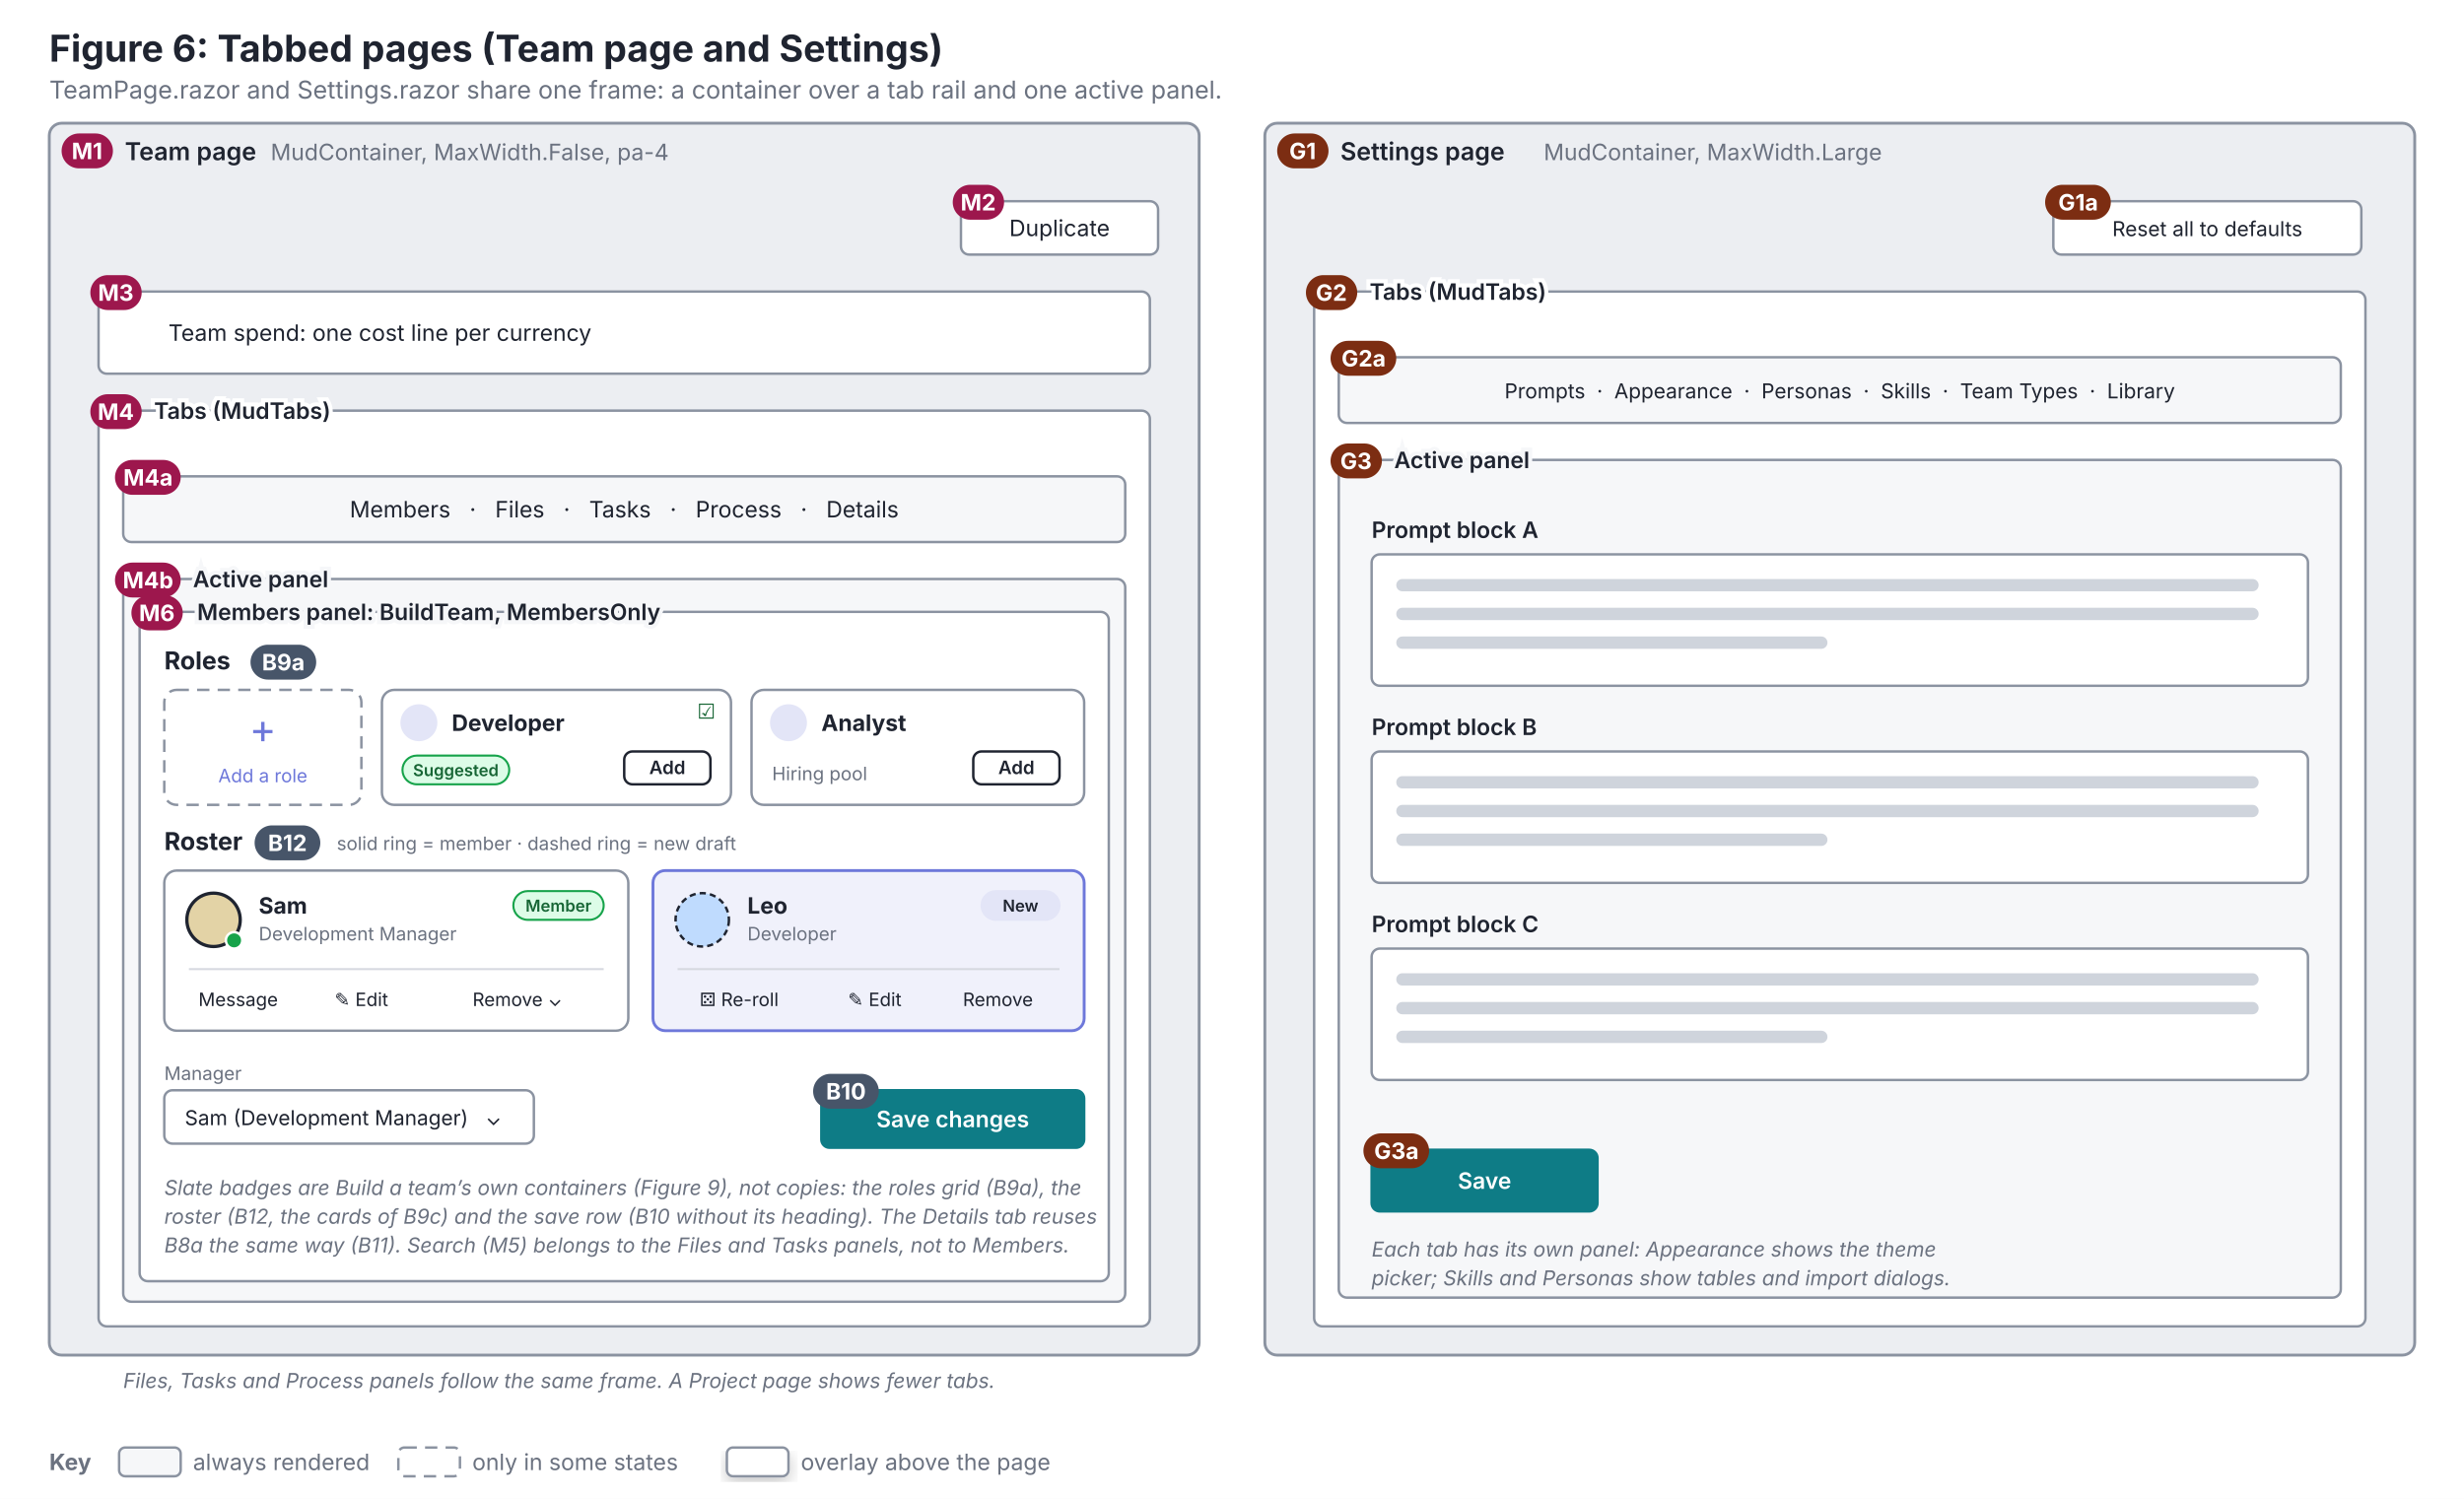
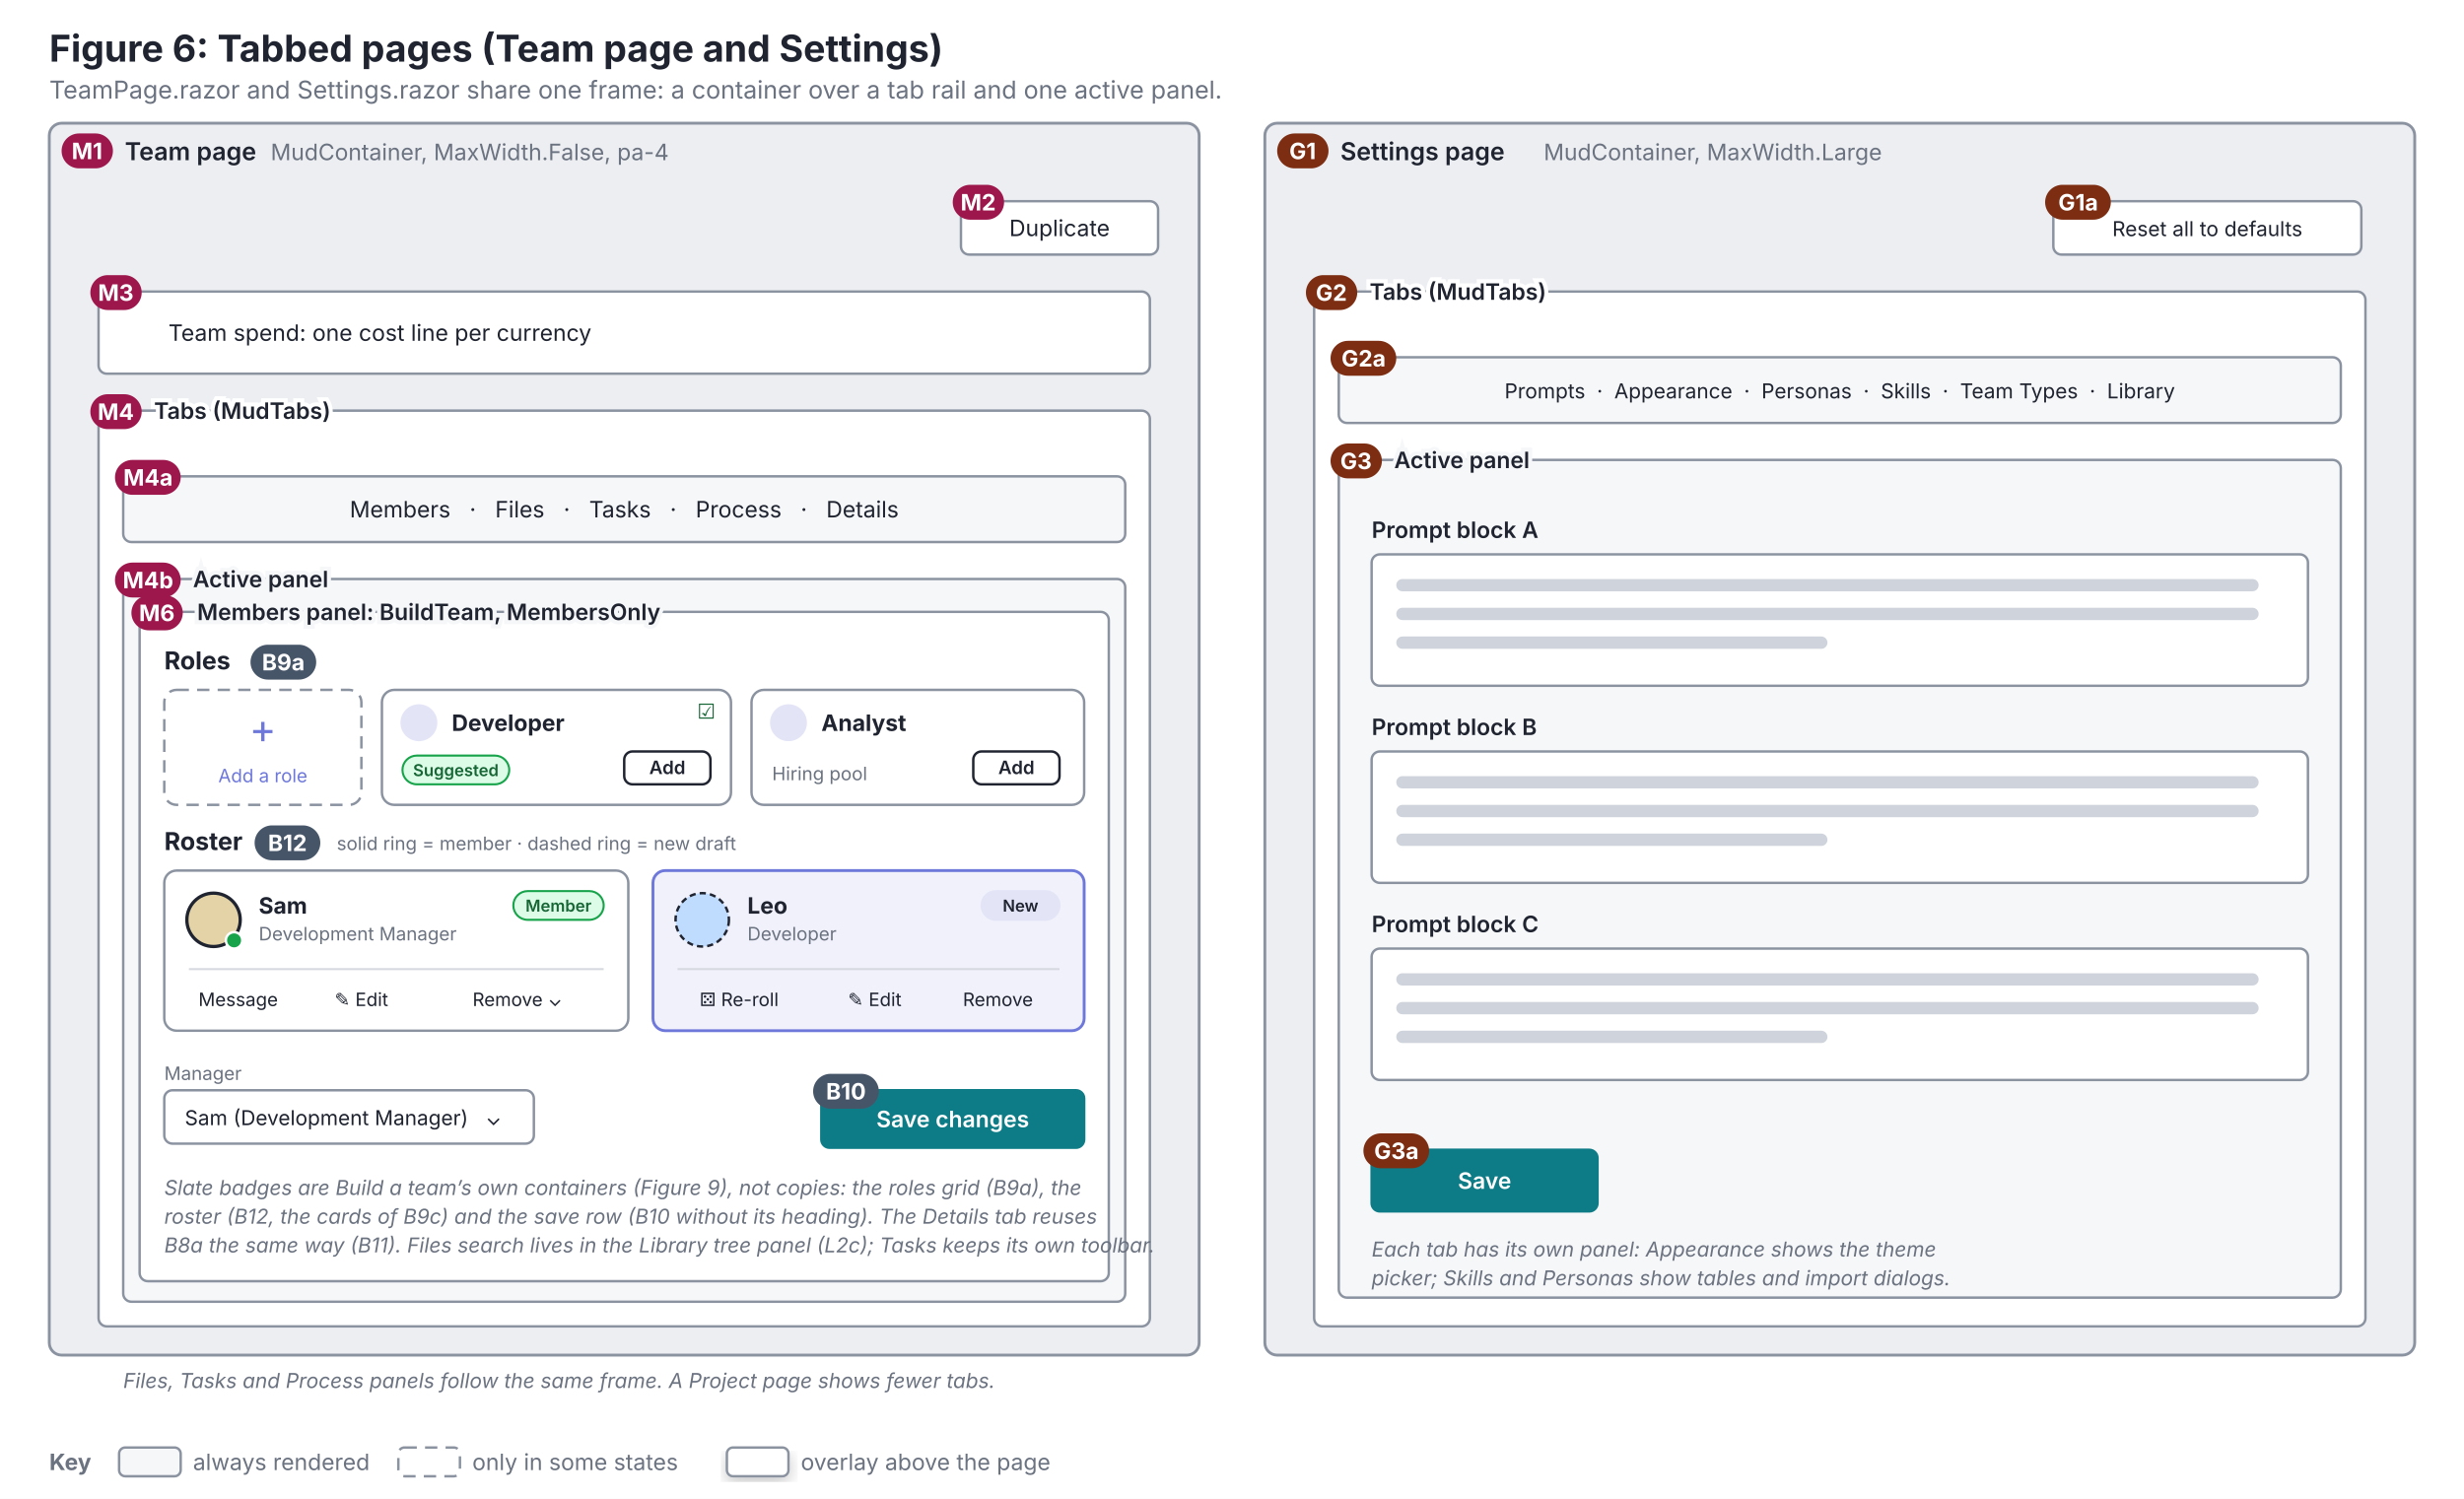
<svg xmlns="http://www.w3.org/2000/svg" viewBox="0 0 1200 730" width="1200" height="730" font-family="Inter, 'Segoe UI', Helvetica, Arial, sans-serif" xml:space="preserve" style="white-space: pre" role="img" aria-label="Figure 6: Tabbed pages (Team page and Settings)">
  <defs>
    <filter id="sh" x="-10%" y="-10%" width="125%" height="130%">
      <feDropShadow dx="0" dy="3" stdDeviation="4" flood-color="#000" flood-opacity="0.22" />
    </filter>
    <marker id="ar" viewBox="0 0 10 10" refX="9" refY="5" markerWidth="7" markerHeight="7" orient="auto-start-reverse">
      <path d="M0 0 L10 5 L0 10 z" fill="#6b7280" />
    </marker>
  </defs>
  <rect width="1200" height="730" fill="#ffffff" />
  <text x="24" y="30" font-size="18" font-weight="700" fill="#1f2430" text-anchor="start">Figure 6: Tabbed pages (Team page and Settings)</text>
  <text x="24" y="48" font-size="12" font-weight="400" fill="#6b7280" text-anchor="start">TeamPage.razor and Settings.razor share one frame: a container over a tab rail and one active panel.</text>
  <rect x="24" y="60" width="560" height="600" rx="6" fill="#eceef2" stroke="#8b93a1" stroke-width="1.4" />
  <rect x="30" y="65" width="25" height="17" rx="8.5" fill="#9d174d" />
  <text x="42.4" y="77.5" font-size="11" font-weight="700" fill="#fff" text-anchor="middle">M1</text>
  <text x="60.8" y="78" font-size="12" font-weight="600" fill="#1f2430" text-anchor="start">Team page</text>
  <text x="131.8" y="78" font-size="11" font-weight="400" fill="#6b7280" text-anchor="start">MudContainer, MaxWidth.False, pa-4</text>
  <rect x="468" y="98" width="96" height="26" rx="4" fill="#ffffff" stroke="#8b93a1" stroke-width="1.2" />
  <text x="516.0" y="115.0" font-size="11" font-weight="400" fill="#1f2430" text-anchor="middle">Duplicate</text>
  <rect x="464" y="90" width="25" height="17" rx="8.5" fill="#9d174d" />
  <text x="476.4" y="102.5" font-size="11" font-weight="700" fill="#fff" text-anchor="middle">M2</text>
  <rect x="48" y="142" width="512" height="40" rx="4" fill="#ffffff" stroke="#8b93a1" stroke-width="1.2" />
  <text x="82" y="166.0" font-size="11" font-weight="400" fill="#1f2430" text-anchor="start">Team spend: one cost line per currency</text>
  <rect x="44" y="134" width="25" height="17" rx="8.5" fill="#9d174d" />
  <text x="56.4" y="146.5" font-size="11" font-weight="700" fill="#fff" text-anchor="middle">M3</text>
  <rect x="48" y="200" width="512" height="446" rx="4" fill="#ffffff" stroke="#8b93a1" stroke-width="1.2" />
  <rect x="44" y="192" width="25" height="17" rx="8.5" fill="#9d174d" />
  <text x="56.4" y="204.5" font-size="11" font-weight="700" fill="#fff" text-anchor="middle">M4</text>
  <text x="75" y="204" font-size="11" font-weight="600" fill="#1f2430" stroke="#ffffff" stroke-width="4" paint-order="stroke">Tabs (MudTabs)</text>
  <rect x="60" y="232" width="488" height="32" rx="4" fill="#f6f7f9" stroke="#8b93a1" stroke-width="1.2" />
  <text x="304.0" y="252.0" font-size="11" font-weight="400" fill="#1f2430" text-anchor="middle">Members   ·   Files   ·   Tasks   ·   Process   ·   Details</text>
  <rect x="56" y="224" width="32" height="17" rx="8.5" fill="#9d174d" />
  <text x="72.1" y="236.5" font-size="11" font-weight="700" fill="#fff" text-anchor="middle">M4a</text>
  <rect x="60" y="282" width="488" height="352" rx="4" fill="#f6f7f9" stroke="#8b93a1" stroke-width="1.2" />
  <rect x="56" y="274" width="32" height="17" rx="8.5" fill="#9d174d" />
  <text x="72.1" y="286.5" font-size="11" font-weight="700" fill="#fff" text-anchor="middle">M4b</text>
  <text x="94" y="286" font-size="11" font-weight="600" fill="#1f2430" stroke="#f6f7f9" stroke-width="4" paint-order="stroke">Active panel</text>
  <rect x="68" y="298" width="472" height="326" rx="4" fill="#ffffff" stroke="#8b93a1" stroke-width="1.2" />
  <rect x="64" y="290" width="25" height="17" rx="8.5" fill="#9d174d" />
  <text x="76.4" y="302.5" font-size="11" font-weight="700" fill="#fff" text-anchor="middle">M6</text>
  <text x="96" y="302" font-size="11" font-weight="600" fill="#1f2430" stroke="#f6f7f9" stroke-width="4" paint-order="stroke">Members panel: BuildTeam, MembersOnly</text>
  <text x="80" y="326" font-size="12" font-weight="700" fill="#1f2430" text-anchor="start">Roles</text>
  <rect x="122" y="314" width="32" height="17" rx="8.5" fill="#475569" />
  <text x="138" y="326.5" font-size="11" font-weight="700" fill="#fff" text-anchor="middle">B9a</text>
  <rect x="80" y="336" width="96" height="56" rx="6" fill="#ffffff" stroke="#8b93a1" stroke-width="1.2" stroke-dasharray="6 4" />
  <text x="128" y="362" font-size="20" font-weight="400" fill="#6e78da" text-anchor="middle">+</text>
  <text x="128" y="381" font-size="9" font-weight="400" fill="#6e78da" text-anchor="middle">Add a role</text>
  <rect x="186" y="336" width="170" height="56" rx="6" fill="#ffffff" stroke="#8b93a1" stroke-width="1.2" />
  <circle cx="204" cy="352" r="9" fill="#e3e5f7" />
  <text x="220" y="356" font-size="11" font-weight="700" fill="#1f2430" text-anchor="start">Developer</text>
  <rect x="196" y="368" width="52" height="14" rx="7" fill="#dcfce7" stroke="#16a34a" stroke-width="1" />
  <text x="222" y="378" font-size="8" font-weight="600" fill="#166534" text-anchor="middle">Suggested</text>
  <rect x="304" y="366" width="42" height="16" rx="4" fill="#ffffff" stroke="#1f2430" stroke-width="1.2" />
  <text x="325" y="377" font-size="9" font-weight="600" fill="#1f2430" text-anchor="middle">Add</text>
  <text x="344" y="350" font-size="10" font-weight="400" fill="#166534" text-anchor="middle">☑</text>
  <rect x="366" y="336" width="162" height="56" rx="6" fill="#ffffff" stroke="#8b93a1" stroke-width="1.2" />
  <circle cx="384" cy="352" r="9" fill="#e3e5f7" />
  <text x="400" y="356" font-size="11" font-weight="700" fill="#1f2430" text-anchor="start">Analyst</text>
  <text x="376" y="380" font-size="9" font-weight="400" fill="#6b7280" text-anchor="start">Hiring pool</text>
  <rect x="474" y="366" width="42" height="16" rx="4" fill="#ffffff" stroke="#1f2430" stroke-width="1.2" />
  <text x="495" y="377" font-size="9" font-weight="600" fill="#1f2430" text-anchor="middle">Add</text>
  <text x="80" y="414" font-size="12" font-weight="700" fill="#1f2430" text-anchor="start">Roster</text>
  <rect x="124" y="402" width="32" height="17" rx="8.5" fill="#475569" />
  <text x="140" y="414.5" font-size="11" font-weight="700" fill="#fff" text-anchor="middle">B12</text>
  <text x="164" y="414" font-size="9" font-weight="400" fill="#6b7280" text-anchor="start">solid ring = member · dashed ring = new draft</text>
  <rect x="80" y="424" width="226" height="78" rx="6" fill="#ffffff" stroke="#8b93a1" stroke-width="1.2" />
  <circle cx="104" cy="448" r="13" fill="#e3d3a6" stroke="#1f2430" stroke-width="1.6" />
  <circle cx="114" cy="458" r="4" fill="#16a34a" stroke="#ffffff" stroke-width="1.2" />
  <text x="126" y="445" font-size="11" font-weight="700" fill="#1f2430" text-anchor="start">Sam</text>
  <text x="126" y="458" font-size="9" font-weight="400" fill="#6b7280" text-anchor="start">Development Manager</text>
  <rect x="250" y="434" width="44" height="14" rx="7" fill="#dcfce7" stroke="#16a34a" stroke-width="1" />
  <text x="272" y="444" font-size="8" font-weight="600" fill="#166534" text-anchor="middle">Member</text>
  <line x1="92" y1="472" x2="294" y2="472" stroke="#d6d9e0" stroke-width="1" />
  <text x="116" y="490" font-size="9" font-weight="400" fill="#1f2430" text-anchor="middle">Message</text>
  <text x="176" y="490" font-size="9" font-weight="400" fill="#1f2430" text-anchor="middle">✎ Edit</text>
  <text x="252" y="490" font-size="9" font-weight="400" fill="#1f2430" text-anchor="middle">Remove ⌄</text>
  <rect x="318" y="424" width="210" height="78" rx="6" fill="#f0f1fb" stroke="#6e78da" stroke-width="1.4" />
  <circle cx="342" cy="448" r="13" fill="#bfdbfe" stroke="#1f2430" stroke-width="1.2" stroke-dasharray="3 2" />
  <text x="364" y="445" font-size="11" font-weight="700" fill="#1f2430" text-anchor="start">Leo</text>
  <text x="364" y="458" font-size="9" font-weight="400" fill="#6b7280" text-anchor="start">Developer</text>
  <rect x="478" y="434" width="38" height="14" rx="7" fill="#e3e5f7" stroke="#e3e5f7" stroke-width="1" />
  <text x="497" y="444" font-size="8" font-weight="600" fill="#1f2430" text-anchor="middle">New</text>
  <line x1="330" y1="472" x2="516" y2="472" stroke="#d6d9e0" stroke-width="1" />
  <text x="360" y="490" font-size="9" font-weight="400" fill="#1f2430" text-anchor="middle">⚄ Re-roll</text>
  <text x="426" y="490" font-size="9" font-weight="400" fill="#1f2430" text-anchor="middle">✎ Edit</text>
  <text x="486" y="490" font-size="9" font-weight="400" fill="#1f2430" text-anchor="middle">Remove</text>
  <text x="80" y="526" font-size="9" font-weight="400" fill="#6b7280" text-anchor="start">Manager</text>
  <rect x="80" y="531" width="180" height="26" rx="4" fill="#ffffff" stroke="#8b93a1" stroke-width="1.2" />
  <text x="90" y="548" font-size="10" font-weight="400" fill="#1f2430" text-anchor="start">Sam (Development Manager)   ⌄</text>
  <rect x="400" y="531" width="128" height="28" rx="4" fill="#0e7c86" stroke="#0e7c86" stroke-width="1.2" />
  <text x="464" y="549" font-size="11" font-weight="600" fill="#fff" text-anchor="middle">Save changes</text>
  <rect x="396" y="523" width="32" height="17" rx="8.5" fill="#475569" />
  <text x="412" y="535.5" font-size="11" font-weight="700" fill="#fff" text-anchor="middle">B10</text>
  <text x="80" y="582" font-size="10" font-weight="400" fill="#6b7280" text-anchor="start" font-style="italic">Slate badges are Build a team’s own containers (Figure 9), not copies: the roles grid (B9a), the</text>
  <text x="80" y="596" font-size="10" font-weight="400" fill="#6b7280" text-anchor="start" font-style="italic">roster (B12, the cards of B9c) and the save row (B10 without its heading). The Details tab reuses</text>
-   <text x="80" y="610" font-size="10" font-weight="400" fill="#6b7280" text-anchor="start" font-style="italic">B8a the same way (B11). Search (M5) belongs to the Files and Tasks panels, not to Members.</text>
+   <text x="80" y="610" font-size="10" font-weight="400" fill="#6b7280" text-anchor="start" font-style="italic">B8a the same way (B11). Files search lives in the Library tree panel (L2c); Tasks keeps its own toolbar.</text>
  <text x="60" y="676" font-size="10" font-weight="400" fill="#6b7280" text-anchor="start" font-style="italic">Files, Tasks and Process panels follow the same frame. A Project page shows fewer tabs.</text>
  <rect x="616" y="60" width="560" height="600" rx="6" fill="#eceef2" stroke="#8b93a1" stroke-width="1.4" />
  <rect x="622" y="65" width="25" height="17" rx="8.5" fill="#7c2d12" />
  <text x="634.4" y="77.5" font-size="11" font-weight="700" fill="#fff" text-anchor="middle">G1</text>
  <text x="652.8" y="78" font-size="12" font-weight="600" fill="#1f2430" text-anchor="start">Settings page</text>
  <text x="751.8" y="78" font-size="11" font-weight="400" fill="#6b7280" text-anchor="start">MudContainer, MaxWidth.Large</text>
  <rect x="1000" y="98" width="150" height="26" rx="4" fill="#ffffff" stroke="#8b93a1" stroke-width="1.2" />
  <text x="1075.0" y="115.0" font-size="10" font-weight="400" fill="#1f2430" text-anchor="middle">Reset all to defaults</text>
  <rect x="996" y="90" width="32" height="17" rx="8.5" fill="#7c2d12" />
  <text x="1012.1" y="102.5" font-size="11" font-weight="700" fill="#fff" text-anchor="middle">G1a</text>
  <rect x="640" y="142" width="512" height="504" rx="4" fill="#ffffff" stroke="#8b93a1" stroke-width="1.2" />
  <rect x="636" y="134" width="25" height="17" rx="8.5" fill="#7c2d12" />
  <text x="648.4" y="146.5" font-size="11" font-weight="700" fill="#fff" text-anchor="middle">G2</text>
  <text x="667" y="146" font-size="11" font-weight="600" fill="#1f2430" stroke="#ffffff" stroke-width="4" paint-order="stroke">Tabs (MudTabs)</text>
  <rect x="652" y="174" width="488" height="32" rx="4" fill="#f6f7f9" stroke="#8b93a1" stroke-width="1.2" />
  <text x="896.0" y="194.0" font-size="10" font-weight="400" fill="#1f2430" text-anchor="middle">Prompts  ·  Appearance  ·  Personas  ·  Skills  ·  Team Types  ·  Library</text>
  <rect x="648" y="166" width="32" height="17" rx="8.5" fill="#7c2d12" />
  <text x="664.1" y="178.5" font-size="11" font-weight="700" fill="#fff" text-anchor="middle">G2a</text>
  <rect x="652" y="224" width="488" height="408" rx="4" fill="#f6f7f9" stroke="#8b93a1" stroke-width="1.2" />
  <rect x="648" y="216" width="25" height="17" rx="8.5" fill="#7c2d12" />
  <text x="660.4" y="228.5" font-size="11" font-weight="700" fill="#fff" text-anchor="middle">G3</text>
  <text x="679" y="228" font-size="11" font-weight="600" fill="#1f2430" stroke="#f6f7f9" stroke-width="4" paint-order="stroke">Active panel</text>
  <text x="668" y="262" font-size="11" font-weight="600" fill="#1f2430" text-anchor="start">Prompt block A</text>
  <rect x="668" y="270" width="456" height="64" rx="4" fill="#ffffff" stroke="#8b93a1" stroke-width="1.2" />
  <rect x="680" y="282" width="420" height="6" rx="3" fill="#cfd4dc" />
  <rect x="680" y="296" width="420" height="6" rx="3" fill="#cfd4dc" />
  <rect x="680" y="310" width="210" height="6" rx="3" fill="#cfd4dc" />
  <text x="668" y="358" font-size="11" font-weight="600" fill="#1f2430" text-anchor="start">Prompt block B</text>
  <rect x="668" y="366" width="456" height="64" rx="4" fill="#ffffff" stroke="#8b93a1" stroke-width="1.2" />
  <rect x="680" y="378" width="420" height="6" rx="3" fill="#cfd4dc" />
  <rect x="680" y="392" width="420" height="6" rx="3" fill="#cfd4dc" />
  <rect x="680" y="406" width="210" height="6" rx="3" fill="#cfd4dc" />
  <text x="668" y="454" font-size="11" font-weight="600" fill="#1f2430" text-anchor="start">Prompt block C</text>
  <rect x="668" y="462" width="456" height="64" rx="4" fill="#ffffff" stroke="#8b93a1" stroke-width="1.2" />
  <rect x="680" y="474" width="420" height="6" rx="3" fill="#cfd4dc" />
  <rect x="680" y="488" width="420" height="6" rx="3" fill="#cfd4dc" />
  <rect x="680" y="502" width="210" height="6" rx="3" fill="#cfd4dc" />
  <rect x="668" y="560" width="110" height="30" rx="4" fill="#0e7c86" stroke="#0e7c86" stroke-width="1.2" />
  <text x="723.0" y="579.0" font-size="11" font-weight="600" fill="#fff" text-anchor="middle">Save</text>
  <rect x="664" y="552" width="32" height="17" rx="8.5" fill="#7c2d12" />
  <text x="680.1" y="564.5" font-size="11" font-weight="700" fill="#fff" text-anchor="middle">G3a</text>
  <text x="668" y="612" font-size="10" font-weight="400" fill="#6b7280" text-anchor="start" font-style="italic">Each tab has its own panel: Appearance shows the theme</text>
  <text x="668" y="626" font-size="10" font-weight="400" fill="#6b7280" text-anchor="start" font-style="italic">picker; Skills and Personas show tables and import dialogs.</text>
  <text x="24" y="716" font-size="11" font-weight="700" fill="#6b7280" text-anchor="start">Key</text>
  <rect x="58" y="705" width="30" height="14" rx="3" fill="#f6f7f9" stroke="#8b93a1" stroke-width="1.2" />
  <text x="94" y="716" font-size="11" font-weight="400" fill="#6b7280" text-anchor="start">always rendered</text>
  <rect x="194" y="705" width="30" height="14" rx="3" fill="#ffffff" stroke="#8b93a1" stroke-width="1.2" stroke-dasharray="6 4" />
  <text x="230" y="716" font-size="11" font-weight="400" fill="#6b7280" text-anchor="start">only in some states</text>
  <rect x="354" y="705" width="30" height="14" rx="3" fill="#ffffff" stroke="#8b93a1" stroke-width="1.2" filter="url(#sh)" />
  <text x="390" y="716" font-size="11" font-weight="400" fill="#6b7280" text-anchor="start">overlay above the page</text>
</svg>
